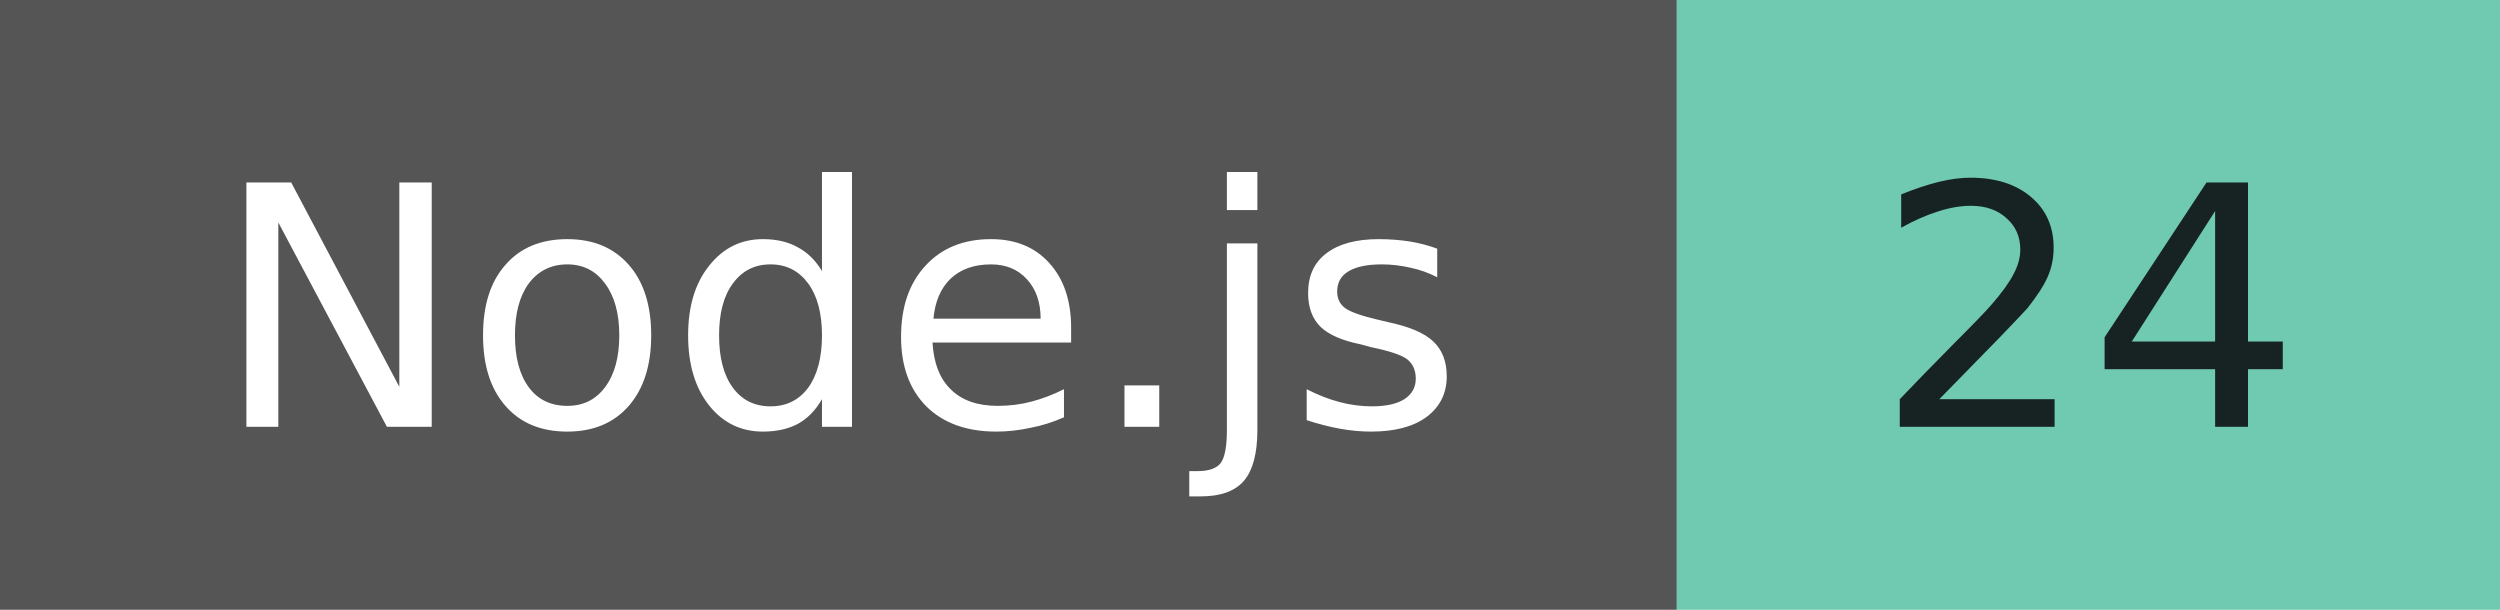
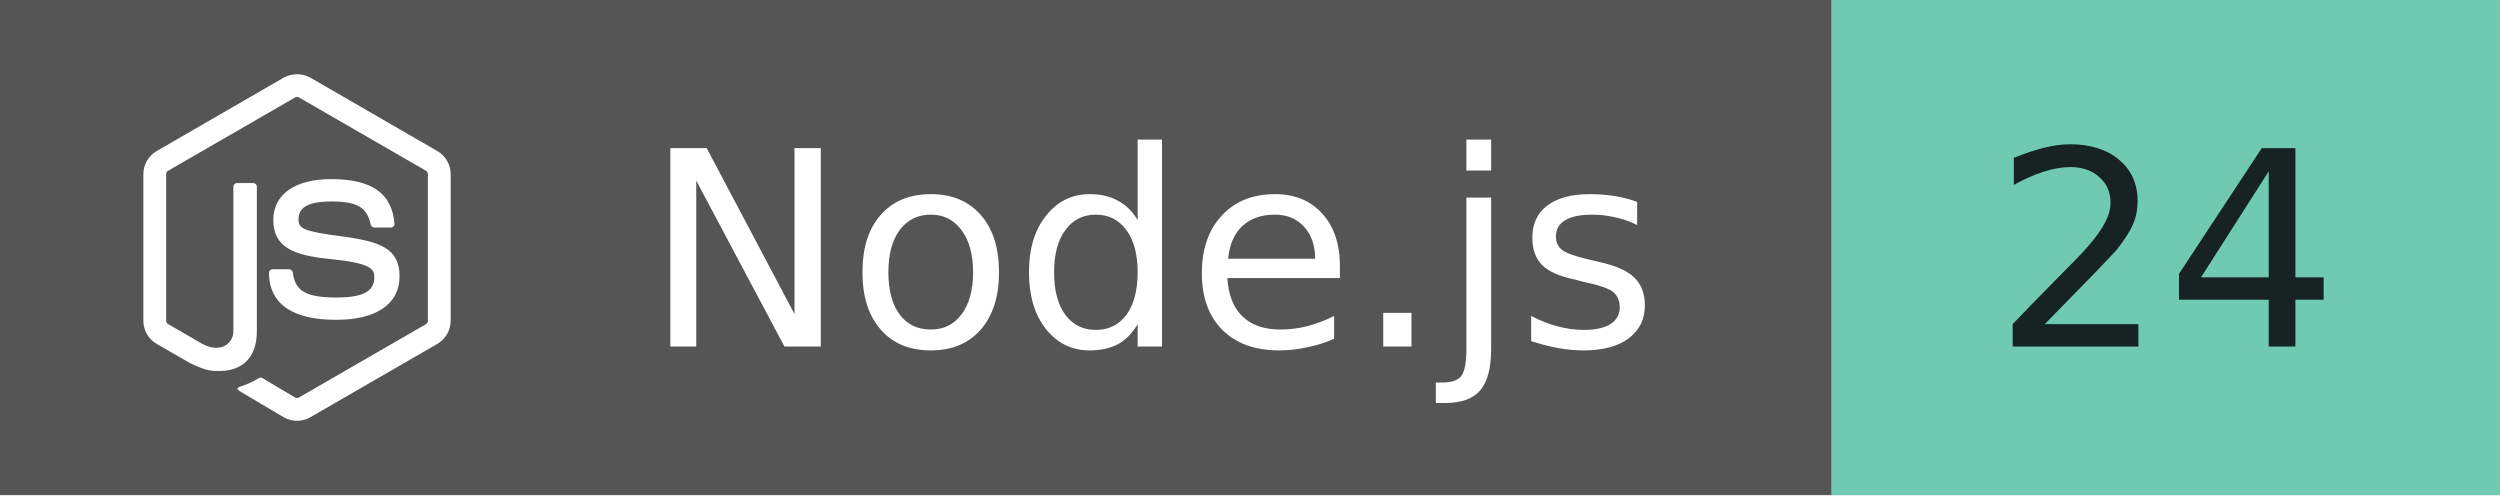
- <svg xmlns="http://www.w3.org/2000/svg" width="82" height="20" role="img" aria-label="Node.js: 24">
-   <rect width="55" height="20" fill="#555" />
-   <rect x="55" width="27" height="20" fill="#70c9b1" />
+ <svg xmlns="http://www.w3.org/2000/svg" width="101" height="20" role="img" aria-label="Node.js: 24">
+   <rect width="74" height="20" fill="#555" />
+   <rect x="74" width="27" height="20" fill="#70c9b1" />
+   <g transform="translate(5 3) scale(.583333)" fill="#fff">
+     <path d="M11.998,24c-0.321,0-0.641-0.084-0.922-0.247l-2.936-1.737c-0.438-0.245-0.224-0.332-0.08-0.383 c0.585-0.203,0.703-0.25,1.328-0.604c0.065-0.037,0.151-0.023,0.218,0.017l2.256,1.339c0.082,0.045,0.197,0.045,0.272,0l8.795-5.076 c0.082-0.047,0.134-0.141,0.134-0.238V6.921c0-0.099-0.053-0.192-0.137-0.242l-8.791-5.072c-0.081-0.047-0.189-0.047-0.271,0 L3.075,6.68C2.99,6.729,2.936,6.825,2.936,6.921v10.15c0,0.097,0.054,0.189,0.139,0.235l2.409,1.392 c1.307,0.654,2.108-0.116,2.108-0.89V7.787c0-0.142,0.114-0.253,0.256-0.253h1.115c0.139,0,0.255,0.112,0.255,0.253v10.021 c0,1.745-0.95,2.745-2.604,2.745c-0.508,0-0.909,0-2.026-0.551L2.28,18.675c-0.57-0.329-0.922-0.945-0.922-1.604V6.921 c0-0.659,0.353-1.275,0.922-1.603l8.795-5.082c0.557-0.315,1.296-0.315,1.848,0l8.794,5.082c0.57,0.329,0.924,0.944,0.924,1.603 v10.15c0,0.659-0.354,1.273-0.924,1.604l-8.794,5.078C12.643,23.916,12.324,24,11.998,24z M19.099,13.993 c0-1.9-1.284-2.406-3.987-2.763c-2.731-0.361-3.009-0.548-3.009-1.187c0-0.528,0.235-1.233,2.258-1.233 c1.807,0,2.473,0.389,2.747,1.607c0.024,0.115,0.129,0.199,0.247,0.199h1.141c0.071,0,0.138-0.031,0.186-0.081 c0.048-0.054,0.074-0.123,0.067-0.196c-0.177-2.098-1.571-3.076-4.388-3.076c-2.508,0-4.004,1.058-4.004,2.833 c0,1.925,1.488,2.457,3.895,2.695c2.88,0.282,3.103,0.703,3.103,1.269c0,0.983-0.789,1.402-2.642,1.402 c-2.327,0-2.839-0.584-3.011-1.742c-0.02-0.124-0.126-0.215-0.253-0.215h-1.137c-0.141,0-0.254,0.112-0.254,0.253 c0,1.482,0.806,3.248,4.655,3.248C17.501,17.007,19.099,15.91,19.099,13.993z" />
+   </g>
  <g font-family="Verdana,DejaVu Sans,sans-serif" font-size="11" text-anchor="middle">
-     <text x="27.5" y="14" fill="#fff">Node.js</text>
-     <text x="68.5" y="14" fill="#172322">24</text>
+     <text x="46.5" y="14" fill="#fff">Node.js</text>
+     <text x="87.5" y="14" fill="#172322">24</text>
  </g>
</svg>
